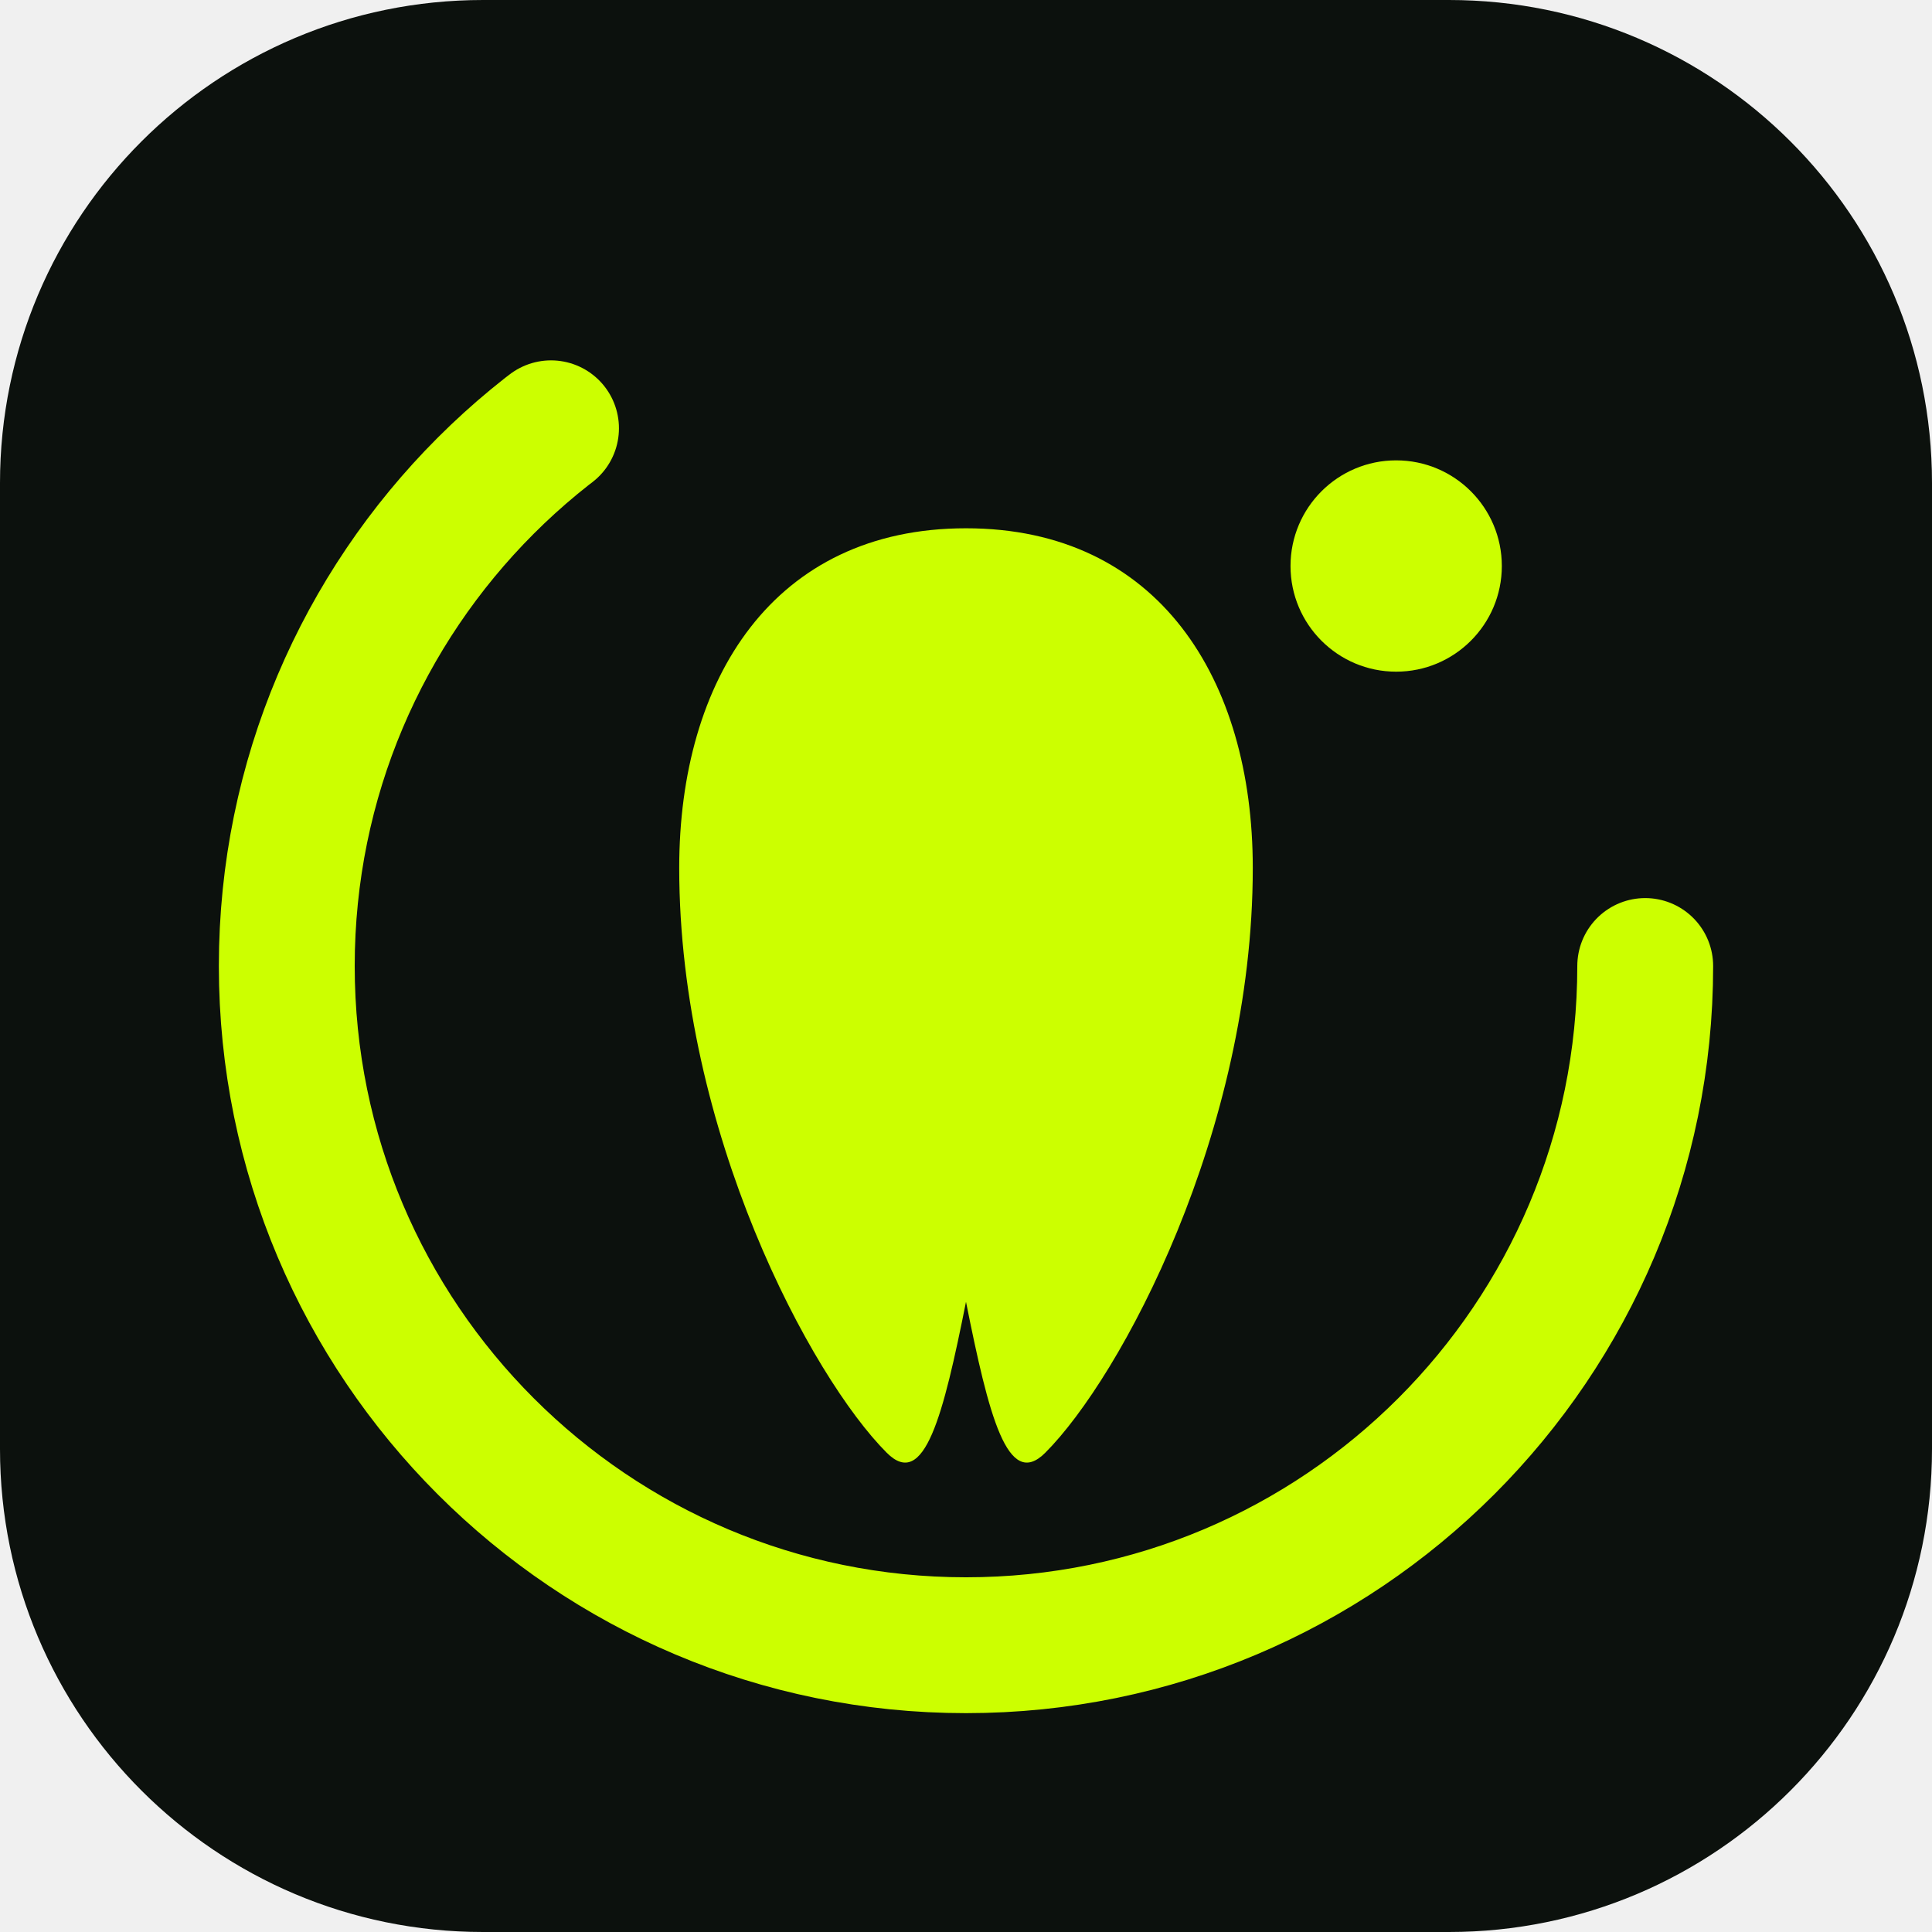
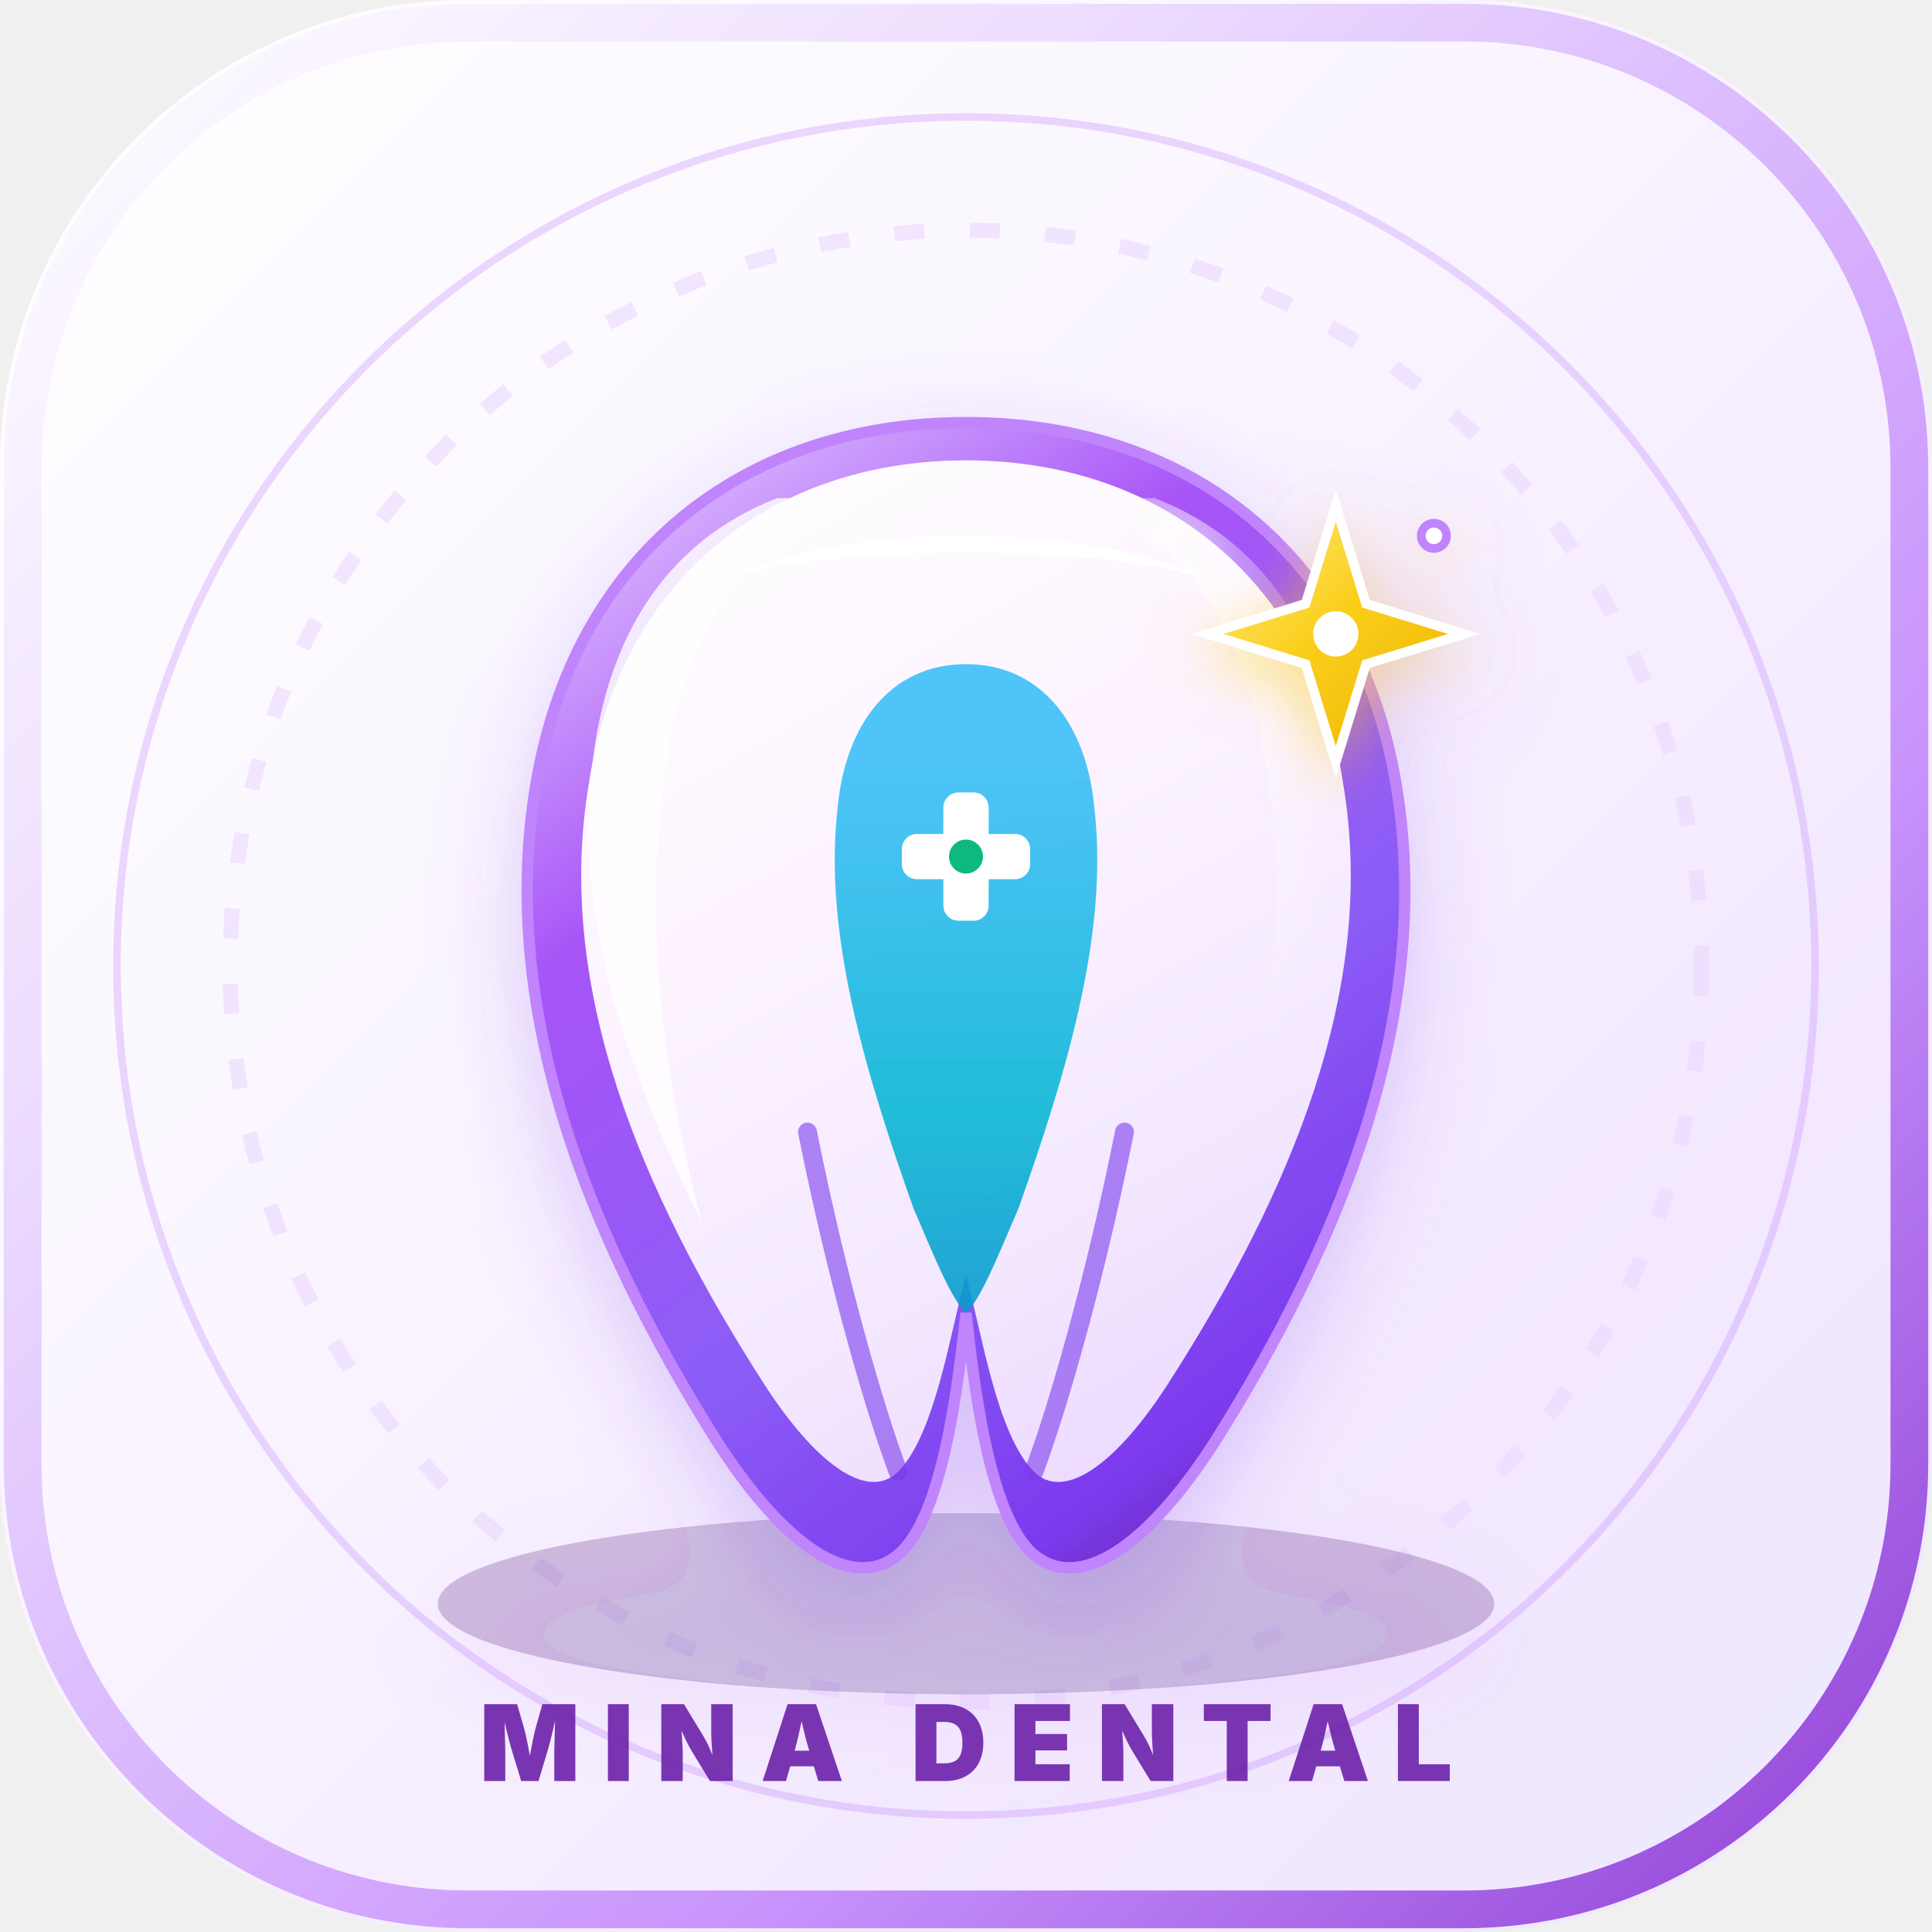
<svg xmlns="http://www.w3.org/2000/svg" viewBox="0 0 512 512" fill="none">
-   <rect width="512" height="512" rx="128" fill="#0c110d" />
-   <circle cx="256" cy="256" r="180" stroke="#CCFF00" stroke-width="36" stroke-linecap="round" stroke-dasharray="850" stroke-dashoffset="120" />
-   <path d="M256 140C205 140 180 180 180 230C180 300 215 365 235 385C245 395 250 375 256 345C262 375 267 395 277 385C297 365 332 300 332 230C332 180 307 140 256 140Z" fill="#CCFF00" />
-   <circle cx="370" cy="150" r="28" fill="#CCFF00" />
+   <defs>
+     <linearGradient id="pwaBgGrad" x1="0%" y1="0%" x2="100%" y2="100%">
+       <stop offset="0%" stop-color="#ffffff" />
+       <stop offset="40%" stop-color="#faf5ff" />
+       <stop offset="75%" stop-color="#f3e8ff" />
+       <stop offset="100%" stop-color="#ede9fe" />
+     </linearGradient>
+     <linearGradient id="pwaBorderBevel" x1="0%" y1="0%" x2="100%" y2="100%">
+       <stop offset="0%" stop-color="#ffffff" />
+       <stop offset="30%" stop-color="#e9d5ff" />
+       <stop offset="70%" stop-color="#c084fc" />
+       <stop offset="100%" stop-color="#7e22ce" />
+     </linearGradient>
+     <linearGradient id="toothPearl" x1="180" y1="120" x2="340" y2="400" gradientUnits="userSpaceOnUse">
+       <stop offset="0%" stop-color="#ffffff" />
+       <stop offset="35%" stop-color="#fdf4ff" />
+       <stop offset="70%" stop-color="#f3e8ff" />
+       <stop offset="100%" stop-color="#e9d5ff" />
+     </linearGradient>
+     <linearGradient id="toothPurpleBody" x1="160" y1="140" x2="360" y2="410" gradientUnits="userSpaceOnUse">
+       <stop offset="0%" stop-color="#d8b4fe" />
+       <stop offset="25%" stop-color="#a855f7" />
+       <stop offset="60%" stop-color="#8b5cf6" />
+       <stop offset="85%" stop-color="#7c3aed" />
+       <stop offset="100%" stop-color="#581c87" />
+     </linearGradient>
+     <linearGradient id="toothBioCyan" x1="256" y1="200" x2="256" y2="390" gradientUnits="userSpaceOnUse">
+       <stop offset="0%" stop-color="#38bdf8" />
+       <stop offset="50%" stop-color="#06b6d4" />
+       <stop offset="100%" stop-color="#0284c7" />
+     </linearGradient>
+     <linearGradient id="goldSparkle" x1="0%" y1="0%" x2="100%" y2="100%">
+       <stop offset="0%" stop-color="#fef08a" />
+       <stop offset="50%" stop-color="#facc15" />
+       <stop offset="100%" stop-color="#eab308" />
+     </linearGradient>
+     <radialGradient id="enamelHighlight" cx="35%" cy="25%" r="65%">
+       <stop offset="0%" stop-color="#ffffff" stop-opacity="0.95" />
+       <stop offset="45%" stop-color="#ffffff" stop-opacity="0.35" />
+       <stop offset="100%" stop-color="#ffffff" stop-opacity="0" />
+     </radialGradient>
+     <filter id="tooth3dShadow" x="-20%" y="-20%" width="140%" height="140%">
+       <feDropShadow dx="0" dy="24" stdDeviation="28" flood-color="#581c87" flood-opacity="0.38" />
+       <feDropShadow dx="0" dy="8" stdDeviation="12" flood-color="#7c3aed" flood-opacity="0.25" />
+     </filter>
+     <filter id="sparkleGlow" x="-30%" y="-30%" width="160%" height="160%">
+       <feDropShadow dx="0" dy="4" stdDeviation="8" flood-color="#facc15" flood-opacity="0.55" />
+     </filter>
+   </defs>
+   <rect width="512" height="512" rx="124" fill="url(#pwaBgGrad)" />
+   <rect x="6" y="6" width="500" height="500" rx="118" stroke="url(#pwaBorderBevel)" stroke-width="10" stroke-opacity="0.85" />
+   <circle cx="256" cy="256" r="195" stroke="#e9d5ff" stroke-width="4" stroke-dasharray="8 12" stroke-opacity="0.55" />
+   <circle cx="256" cy="256" r="225" stroke="#c084fc" stroke-width="2" stroke-opacity="0.3" />
+   <g filter="url(#tooth3dShadow)">
+     <ellipse cx="256" cy="425" rx="140" ry="24" fill="#3b0764" fill-opacity="0.22" />
+     <path d="M256 112          C196 112 152 148 142 208          C132 268 156 328 190 382          C208 410 226 422 238 412          C250 402 254 366 256 348          C258 366 262 402 274 412          C286 422 304 410 322 382          C356 328 380 268 370 208          C360 148 316 112 256 112Z" fill="url(#toothPurpleBody)" stroke="#c084fc" stroke-width="3" />
+     <path d="M256 122          C204 122 164 154 156 208          C147 262 170 316 202 366          C216 388 230 398 238 390          C248 380 252 352 256 338          C260 352 264 380 274 390          C282 398 296 388 310 366          C342 316 365 262 356 208          C348 154 308 122 256 122Z" fill="url(#toothPearl)" />
+     <path d="M206 132          C170 146 156 180 156 220          C156 252 168 288 186 324          C174 278 170 236 178 194          C184 164 200 142 224 134          C216 132 210 132 206 132Z" fill="#ffffff" fill-opacity="0.8" />
+     <path d="M306 132          C342 146 356 180 356 220          C356 252 344 288 326 324          C338 278 342 236 334 194          C328 164 312 142 288 134          C296 132 302 132 306 132Z" fill="url(#enamelHighlight)" />
+     <path d="M256 176          C236 176 224 192 222 214          C218 248 230 286 242 320          C248 334 252 344 256 348          C260 344 264 334 270 320          C282 286 294 248 290 214          C288 192 276 176 256 176Z" fill="url(#toothBioCyan)" opacity="0.88" />
+     <g>
+       <rect x="250" y="210" width="12" height="34" rx="4" fill="#ffffff" />
+       <rect x="239" y="221" width="34" height="12" rx="4" fill="#ffffff" />
+       <circle cx="256" cy="227" r="4.5" fill="#10b981" />
+     </g>
+     <path d="M214 300 C222 340 232 374 238 390" stroke="#7c3aed" stroke-width="5" stroke-linecap="round" opacity="0.6" />
+     <path d="M298 300 C290 340 280 374 274 390" stroke="#7c3aed" stroke-width="5" stroke-linecap="round" opacity="0.6" />
+     <path d="M192 154          C220 138 292 138 320 154          C298 144 214 144 192 154Z" fill="#ffffff" fill-opacity="0.95" />
+     <g filter="url(#sparkleGlow)">
+       <path d="M346 160            L354 134            L362 160            L388 168            L362 176            L354 202            L346 176            L320 168            Z" fill="url(#goldSparkle)" stroke="#ffffff" stroke-width="2.5" />
+       <circle cx="354" cy="168" r="6" fill="#ffffff" />
+       <circle cx="380" cy="142" r="4.5" fill="#c084fc" />
+       <circle cx="380" cy="142" r="2.2" fill="#ffffff" />
+     </g>
+   </g>
+   <g opacity="0.9">
+     <text x="256" y="472" font-family="system-ui, -apple-system, 'SF Pro Display', 'Vazirmatn', sans-serif" font-size="28" font-weight="900" letter-spacing="6" fill="#6b21a8" text-anchor="middle">
+       MINA DENTAL
+     </text>
+   </g>
</svg>
